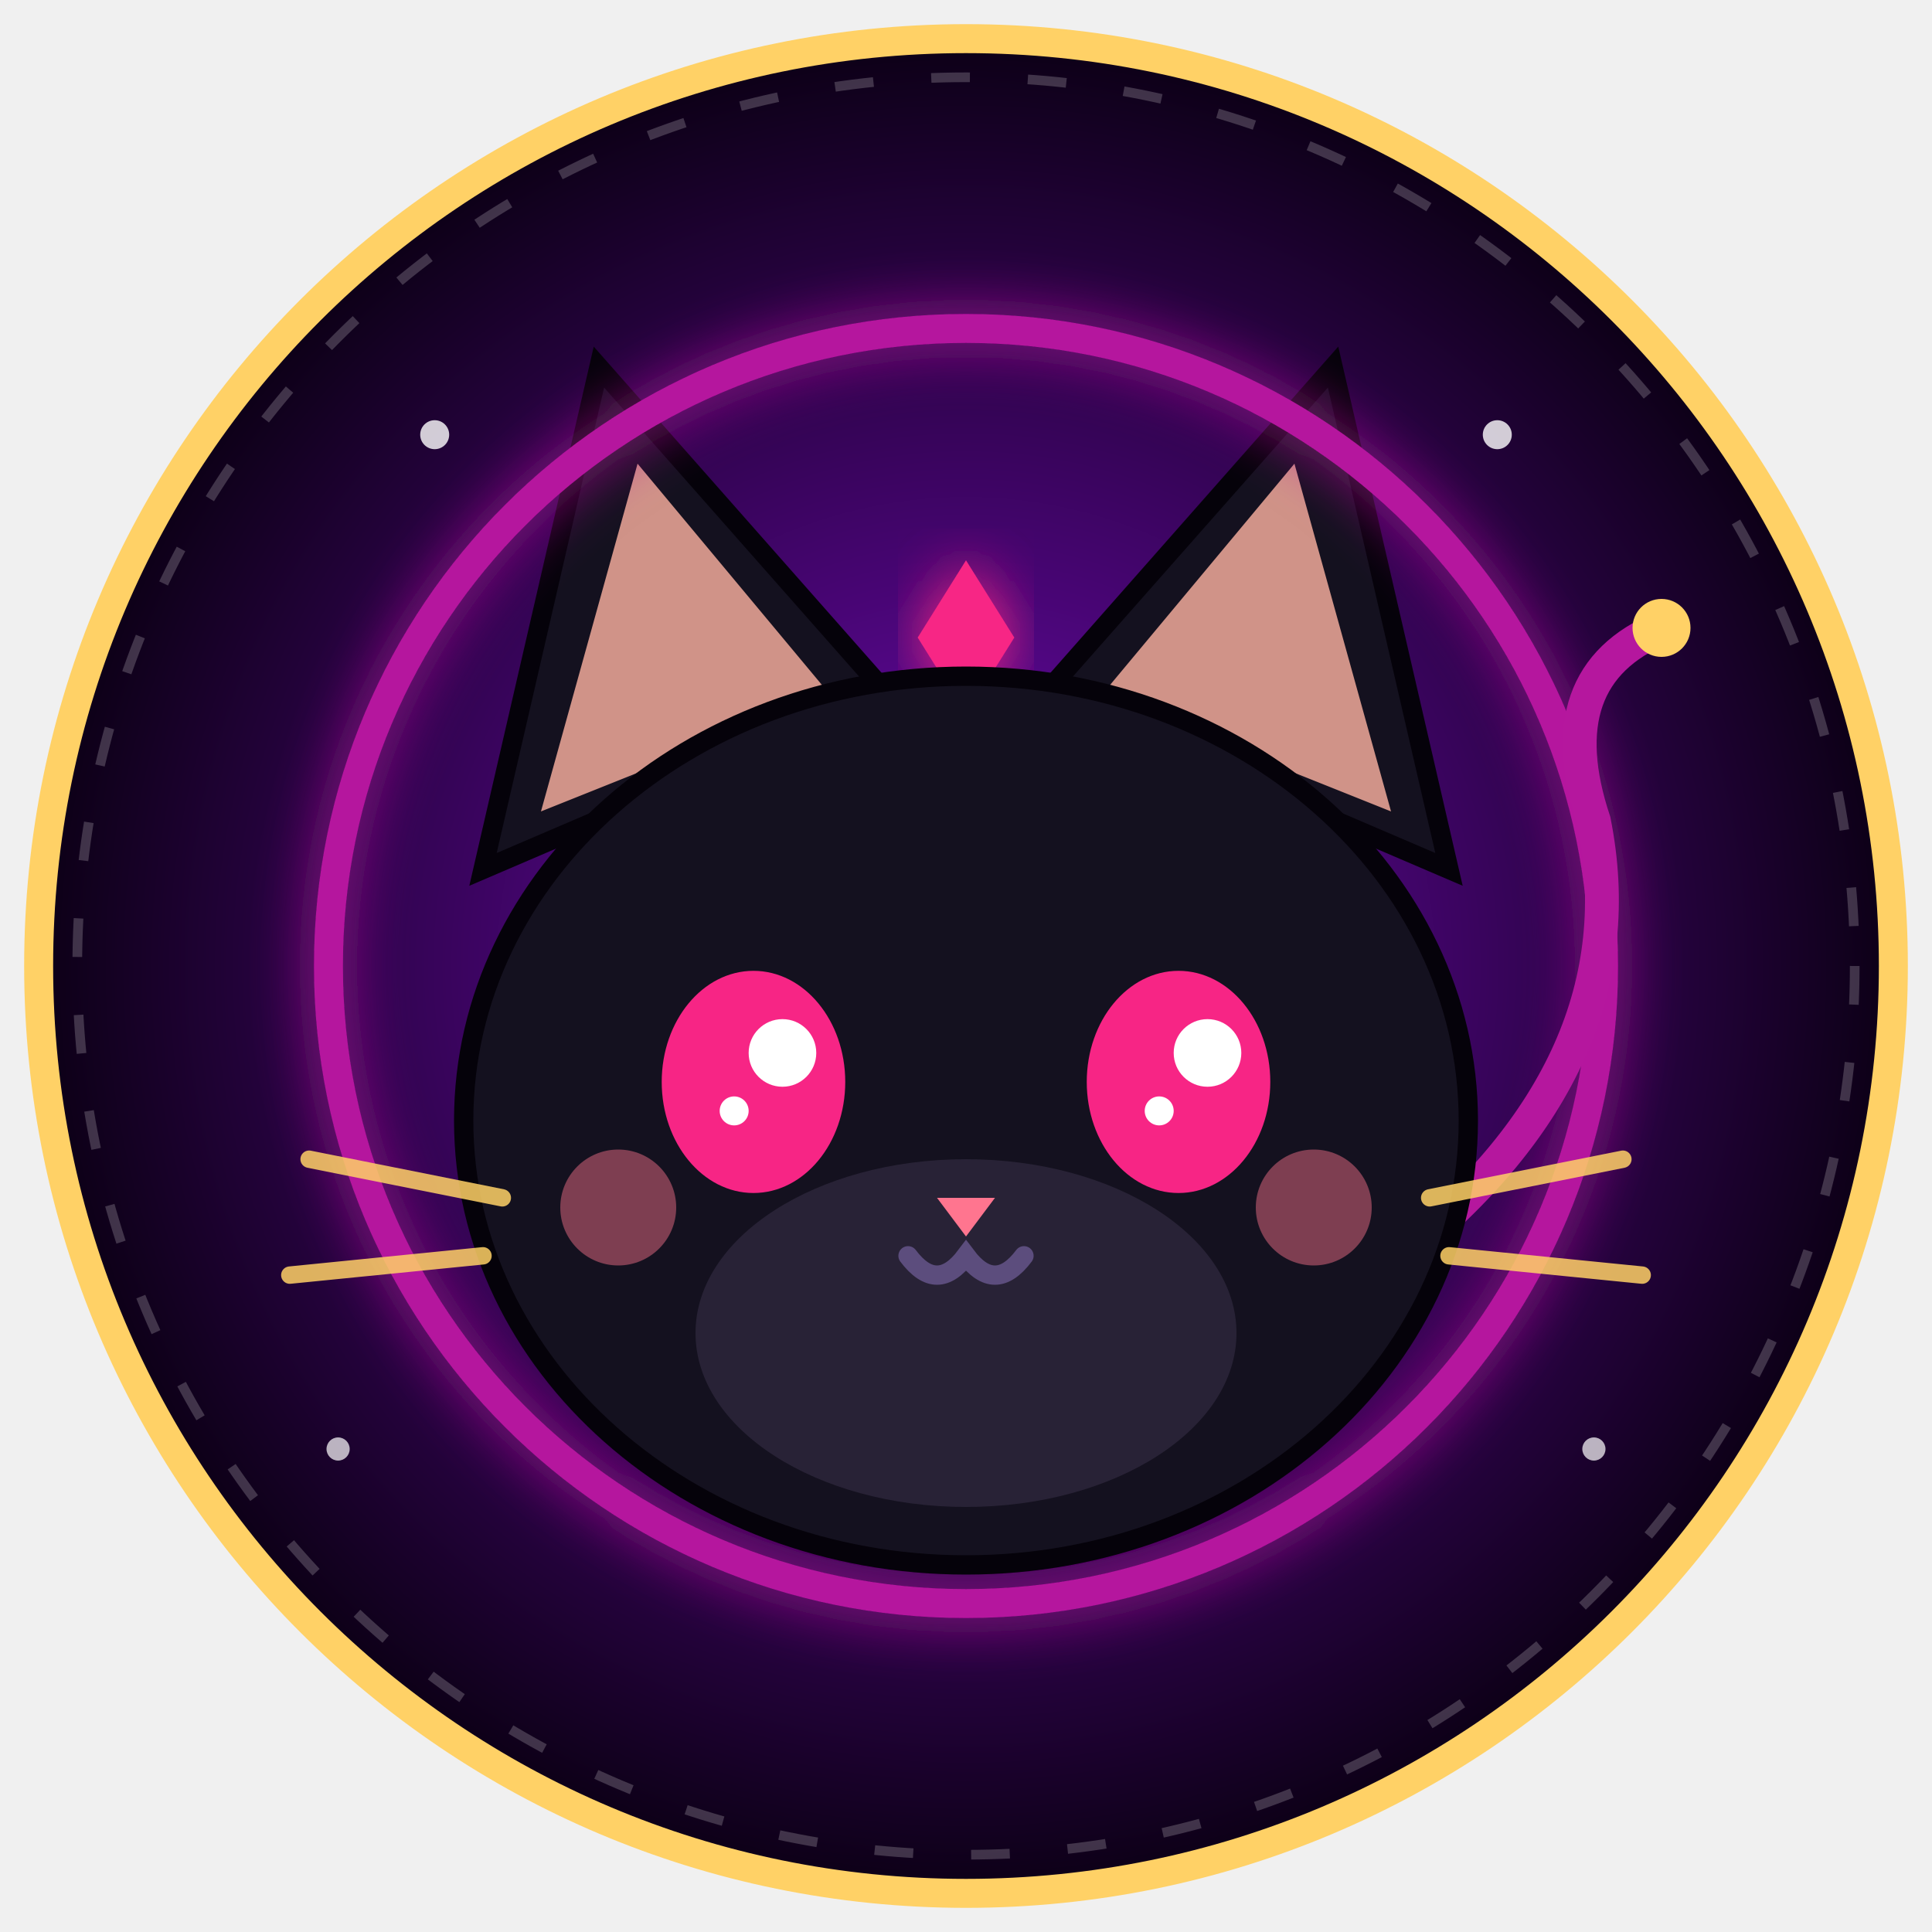
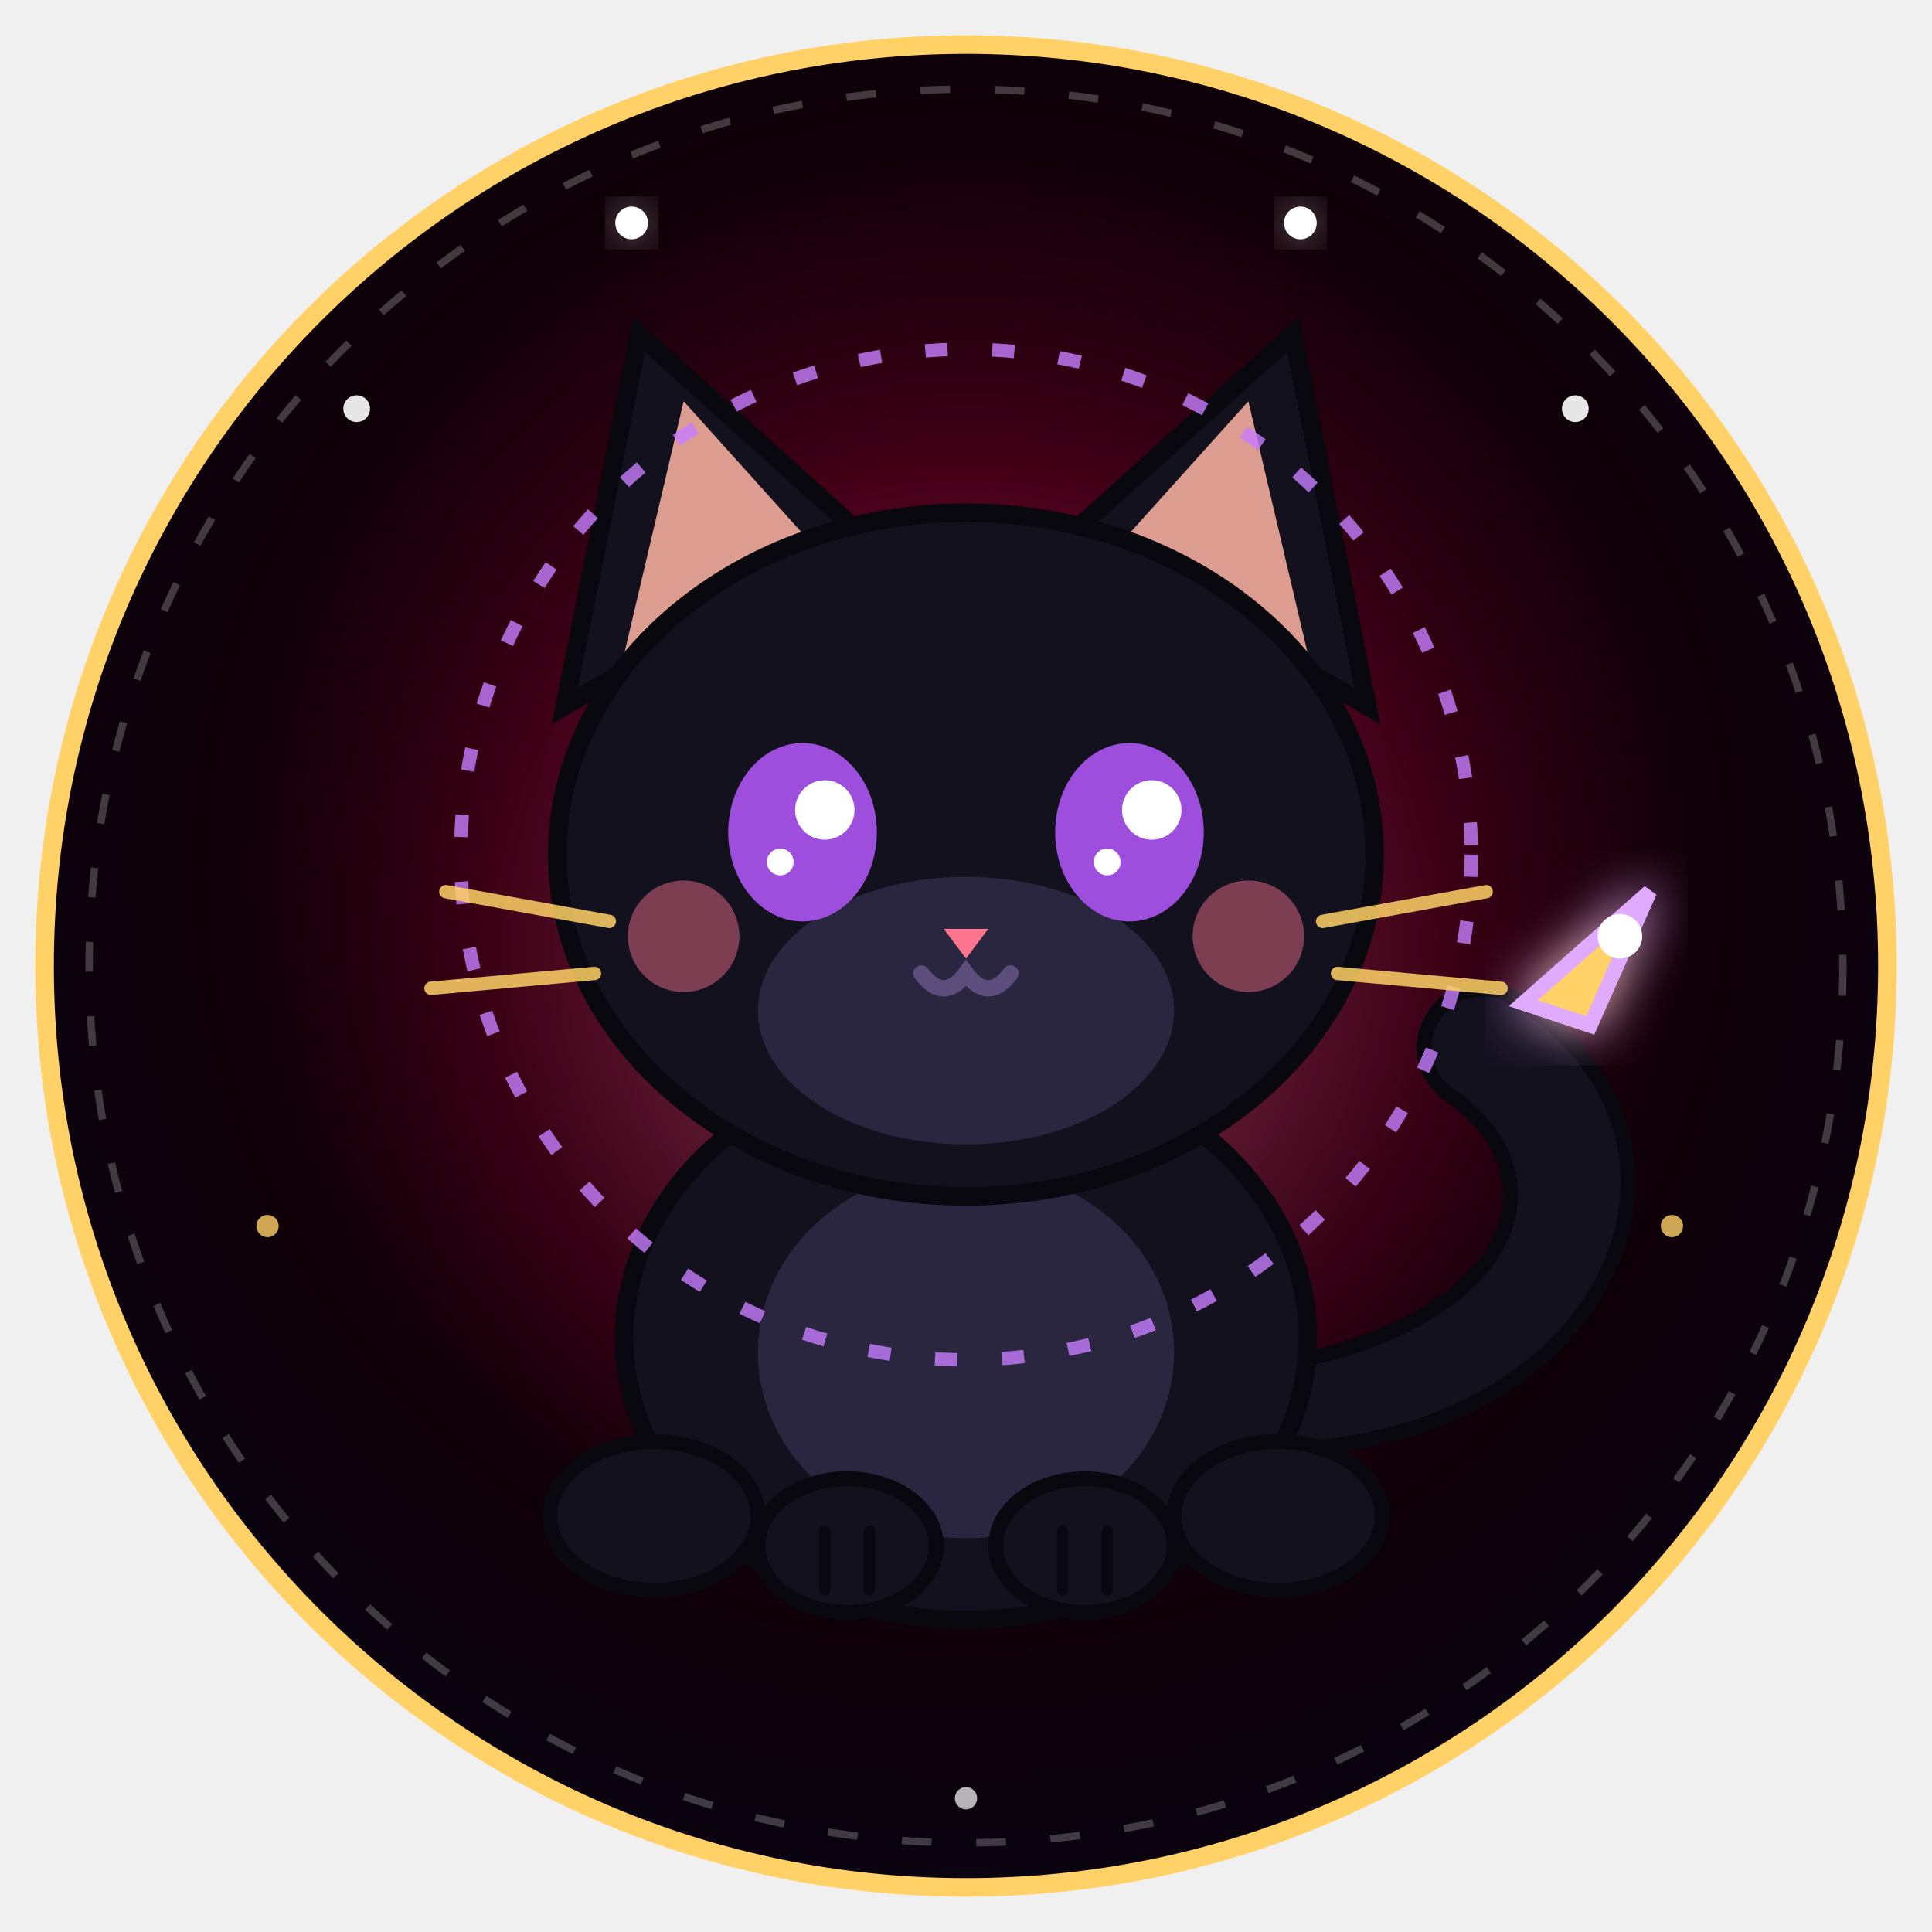
- <svg xmlns="http://www.w3.org/2000/svg" viewBox="0 0 200 200" width="200" height="200">
+ <svg xmlns="http://www.w3.org/2000/svg" viewBox="0 0 260 260" width="260" height="260">
  <defs>
-     <radialGradient id="bg-scorpio" cx="50%" cy="50%" r="50%">
-       <stop offset="0%" stop-color="#7209b7" />
-       <stop offset="100%" stop-color="#0b0014" />
+     <radialGradient id="bg-scorpio" cx="50%" cy="45%" r="60%">
+       <stop offset="0%" stop-color="#720026" />
+       <stop offset="65%" stop-color="#100007" />
+       <stop offset="100%" stop-color="#080414" />
    </radialGradient>
-     <filter id="glow" x="-20%" y="-20%" width="140%" height="140%">
-       <feGaussianBlur stdDeviation="3" result="blur" />
+     <radialGradient id="aura-scorpio" cx="50%" cy="50%" r="50%">
+       <stop offset="0%" stop-color="#ffffff" stop-opacity="0.35" />
+       <stop offset="70%" stop-color="#720026" stop-opacity="0.15" />
+       <stop offset="100%" stop-color="#000000" stop-opacity="0" />
+     </radialGradient>
+     <filter id="glow" x="-30%" y="-30%" width="160%" height="160%">
+       <feGaussianBlur stdDeviation="3.5" result="blur" />
      <feComposite in="SourceGraphic" in2="blur" operator="over" />
    </filter>
  </defs>
-   <circle cx="100" cy="100" r="96" fill="url(#bg-scorpio)" stroke="#ffd166" stroke-width="3" />
-   <circle cx="100" cy="100" r="92" fill="none" stroke="rgba(255,255,255,0.2)" stroke-dasharray="4,6" />
-   <circle cx="45" cy="45" r="1.5" fill="#fff" opacity="0.8" />
-   <circle cx="155" cy="45" r="1.5" fill="#fff" opacity="0.8" />
-   <circle cx="35" cy="150" r="1.2" fill="#fff" opacity="0.7" />
-   <circle cx="165" cy="150" r="1.2" fill="#fff" opacity="0.7" />
-   <polygon points="50,90 62,38 92,72" fill="#14111f" stroke="#05020a" stroke-width="2" />
-   <polygon points="56,84 66,48 86,72" fill="#ffb4a2" opacity="0.8" />
-   <polygon points="150,90 138,38 108,72" fill="#14111f" stroke="#05020a" stroke-width="2" />
-   <polygon points="144,84 134,48 114,72" fill="#ffb4a2" opacity="0.8" />
-   <circle cx="100" cy="100" r="66" fill="none" stroke="#b5179e" stroke-width="3" filter="url(#glow)" />
-   <path d="M 100 58 L 105 66 L 100 74 L 95 66 Z" fill="#f72585" filter="url(#glow)" />
-   <path d="M 145 130 Q 170 110 165 85 Q 160 70 172 65" fill="none" stroke="#b5179e" stroke-width="3.5" stroke-linecap="round" />
-   <circle cx="172" cy="65" r="3" fill="#ffd166" />
-   <ellipse cx="100" cy="116" rx="52" ry="46" fill="#14111f" stroke="#05020a" stroke-width="2" />
-   <ellipse cx="100" cy="138" rx="28" ry="18" fill="#2a2438" opacity="0.9" />
-   <ellipse cx="78" cy="112" rx="9.5" ry="11.5" fill="#f72585" />
-   <circle cx="81" cy="109" r="3.5" fill="#ffffff" />
-   <circle cx="76" cy="115" r="1.5" fill="#ffffff" />
-   <ellipse cx="122" cy="112" rx="9.5" ry="11.5" fill="#f72585" />
-   <circle cx="125" cy="109" r="3.5" fill="#ffffff" />
-   <circle cx="120" cy="115" r="1.5" fill="#ffffff" />
-   <polygon points="97,124 103,124 100,128" fill="#ff758f" />
-   <path d="M 94 130 Q 97 134 100 130 Q 103 134 106 130" fill="none" stroke="#5c4d7d" stroke-width="2" stroke-linecap="round" />
-   <line x1="52" y1="124" x2="32" y2="120" stroke="#ffd166" stroke-width="1.8" stroke-linecap="round" opacity="0.85" />
-   <line x1="50" y1="130" x2="30" y2="132" stroke="#ffd166" stroke-width="1.8" stroke-linecap="round" opacity="0.85" />
-   <line x1="148" y1="124" x2="168" y2="120" stroke="#ffd166" stroke-width="1.8" stroke-linecap="round" opacity="0.85" />
-   <line x1="150" y1="130" x2="170" y2="132" stroke="#ffd166" stroke-width="1.8" stroke-linecap="round" opacity="0.85" />
-   <circle cx="64" cy="125" r="6" fill="#ff758f" opacity="0.45" />
-   <circle cx="136" cy="125" r="6" fill="#ff758f" opacity="0.45" />
+   <circle cx="130" cy="130" r="124" fill="url(#bg-scorpio)" stroke="#ffd166" stroke-width="2.5" />
+   <circle cx="130" cy="130" r="118" fill="none" stroke="rgba(255,255,255,0.22)" stroke-dasharray="4,6" />
+   <circle cx="130" cy="130" r="95" fill="url(#aura-scorpio)" />
+   <circle cx="48" cy="55" r="1.8" fill="#fff" opacity="0.9" />
+   <circle cx="212" cy="55" r="1.8" fill="#fff" opacity="0.9" />
+   <circle cx="36" cy="165" r="1.5" fill="#ffd166" opacity="0.8" />
+   <circle cx="225" cy="165" r="1.5" fill="#ffd166" opacity="0.8" />
+   <circle cx="85" cy="30" r="2.2" fill="#fff" filter="url(#glow)" />
+   <circle cx="175" cy="30" r="2.2" fill="#fff" filter="url(#glow)" />
+   <circle cx="130" cy="242" r="1.5" fill="#fff" opacity="0.7" />
+   <path d="M 165 195 C 215 198, 235 155, 205 135 C 195 128, 186 142, 196 148 C 214 162, 198 185, 155 185 Z" fill="#14111f" stroke="#09080e" stroke-width="2" />
+   <ellipse cx="130" cy="180" rx="46" ry="38" fill="#14111f" stroke="#09080e" stroke-width="2.5" />
+   <ellipse cx="130" cy="182" rx="28" ry="25" fill="#2d2842" opacity="0.92" />
+   <path d="M 112 148 Q 130 156 148 148" fill="none" stroke="#9d4edd" stroke-width="3" stroke-linecap="round" />
+   <circle cx="130" cy="154" r="5" fill="#c77dff" />
+   <path d="M 205 135 L 222 120 L 214 138 Z" fill="#ffd166" stroke="#e0aaff" stroke-width="2" filter="url(#glow)" />
+   <circle cx="218" cy="126" r="3" fill="#ffffff" />
+   <ellipse cx="88" cy="204" rx="14" ry="10" fill="#14111f" stroke="#09080e" stroke-width="2" />
+   <ellipse cx="172" cy="204" rx="14" ry="10" fill="#14111f" stroke="#09080e" stroke-width="2" />
+   <ellipse cx="114" cy="208" rx="12" ry="9" fill="#14111f" stroke="#09080e" stroke-width="2" />
+   <ellipse cx="146" cy="208" rx="12" ry="9" fill="#14111f" stroke="#09080e" stroke-width="2" />
+   <path d="M 111 206 L 111 214 M 117 206 L 117 214" stroke="#09080e" stroke-width="1.5" stroke-linecap="round" />
+   <path d="M 143 206 L 143 214 M 149 206 L 149 214" stroke="#09080e" stroke-width="1.5" stroke-linecap="round" />
+   <polygon points="76,95 86,45 116,72" fill="#14111f" stroke="#09080e" stroke-width="2.5" />
+   <polygon points="84,88 92,54 110,74" fill="#ffb4a2" opacity="0.85" />
+   <polygon points="184,95 174,45 144,72" fill="#14111f" stroke="#09080e" stroke-width="2.5" />
+   <polygon points="176,88 168,54 150,74" fill="#ffb4a2" opacity="0.85" />
+   <polygon points="130,76 136,86 130,96 124,86" fill="#c77dff" stroke="#ffd166" stroke-width="1.5" filter="url(#glow)" />
+   <circle cx="130" cy="86" r="2.5" fill="#ffffff" />
+   <circle cx="130" cy="115" r="68" fill="none" stroke="#c77dff" stroke-width="1.8" stroke-dasharray="3,6" opacity="0.8" />
+   <ellipse cx="130" cy="115" rx="55" ry="46" fill="#14111f" stroke="#09080e" stroke-width="2.5" />
+   <ellipse cx="130" cy="136" rx="28" ry="18" fill="#2d2842" opacity="0.9" />
+   <ellipse cx="108" cy="112" rx="10" ry="12" fill="#9d4edd" />
+   <circle cx="111" cy="109" r="4" fill="#ffffff" />
+   <circle cx="105" cy="116" r="1.8" fill="#ffffff" />
+   <ellipse cx="152" cy="112" rx="10" ry="12" fill="#9d4edd" />
+   <circle cx="155" cy="109" r="4" fill="#ffffff" />
+   <circle cx="149" cy="116" r="1.8" fill="#ffffff" />
+   <polygon points="127,125 133,125 130,129" fill="#ff758f" />
+   <path d="M 124 131 Q 127 135 130 131 Q 133 135 136 131" fill="none" stroke="#5c4d7d" stroke-width="2.2" stroke-linecap="round" />
+   <circle cx="92" cy="126" r="7.5" fill="#ff758f" opacity="0.45" />
+   <circle cx="168" cy="126" r="7.5" fill="#ff758f" opacity="0.45" />
+   <line x1="82" y1="124" x2="60" y2="120" stroke="#ffd166" stroke-width="1.8" stroke-linecap="round" opacity="0.85" />
+   <line x1="80" y1="131" x2="58" y2="133" stroke="#ffd166" stroke-width="1.8" stroke-linecap="round" opacity="0.85" />
+   <line x1="178" y1="124" x2="200" y2="120" stroke="#ffd166" stroke-width="1.8" stroke-linecap="round" opacity="0.85" />
+   <line x1="180" y1="131" x2="202" y2="133" stroke="#ffd166" stroke-width="1.8" stroke-linecap="round" opacity="0.85" />
</svg>
